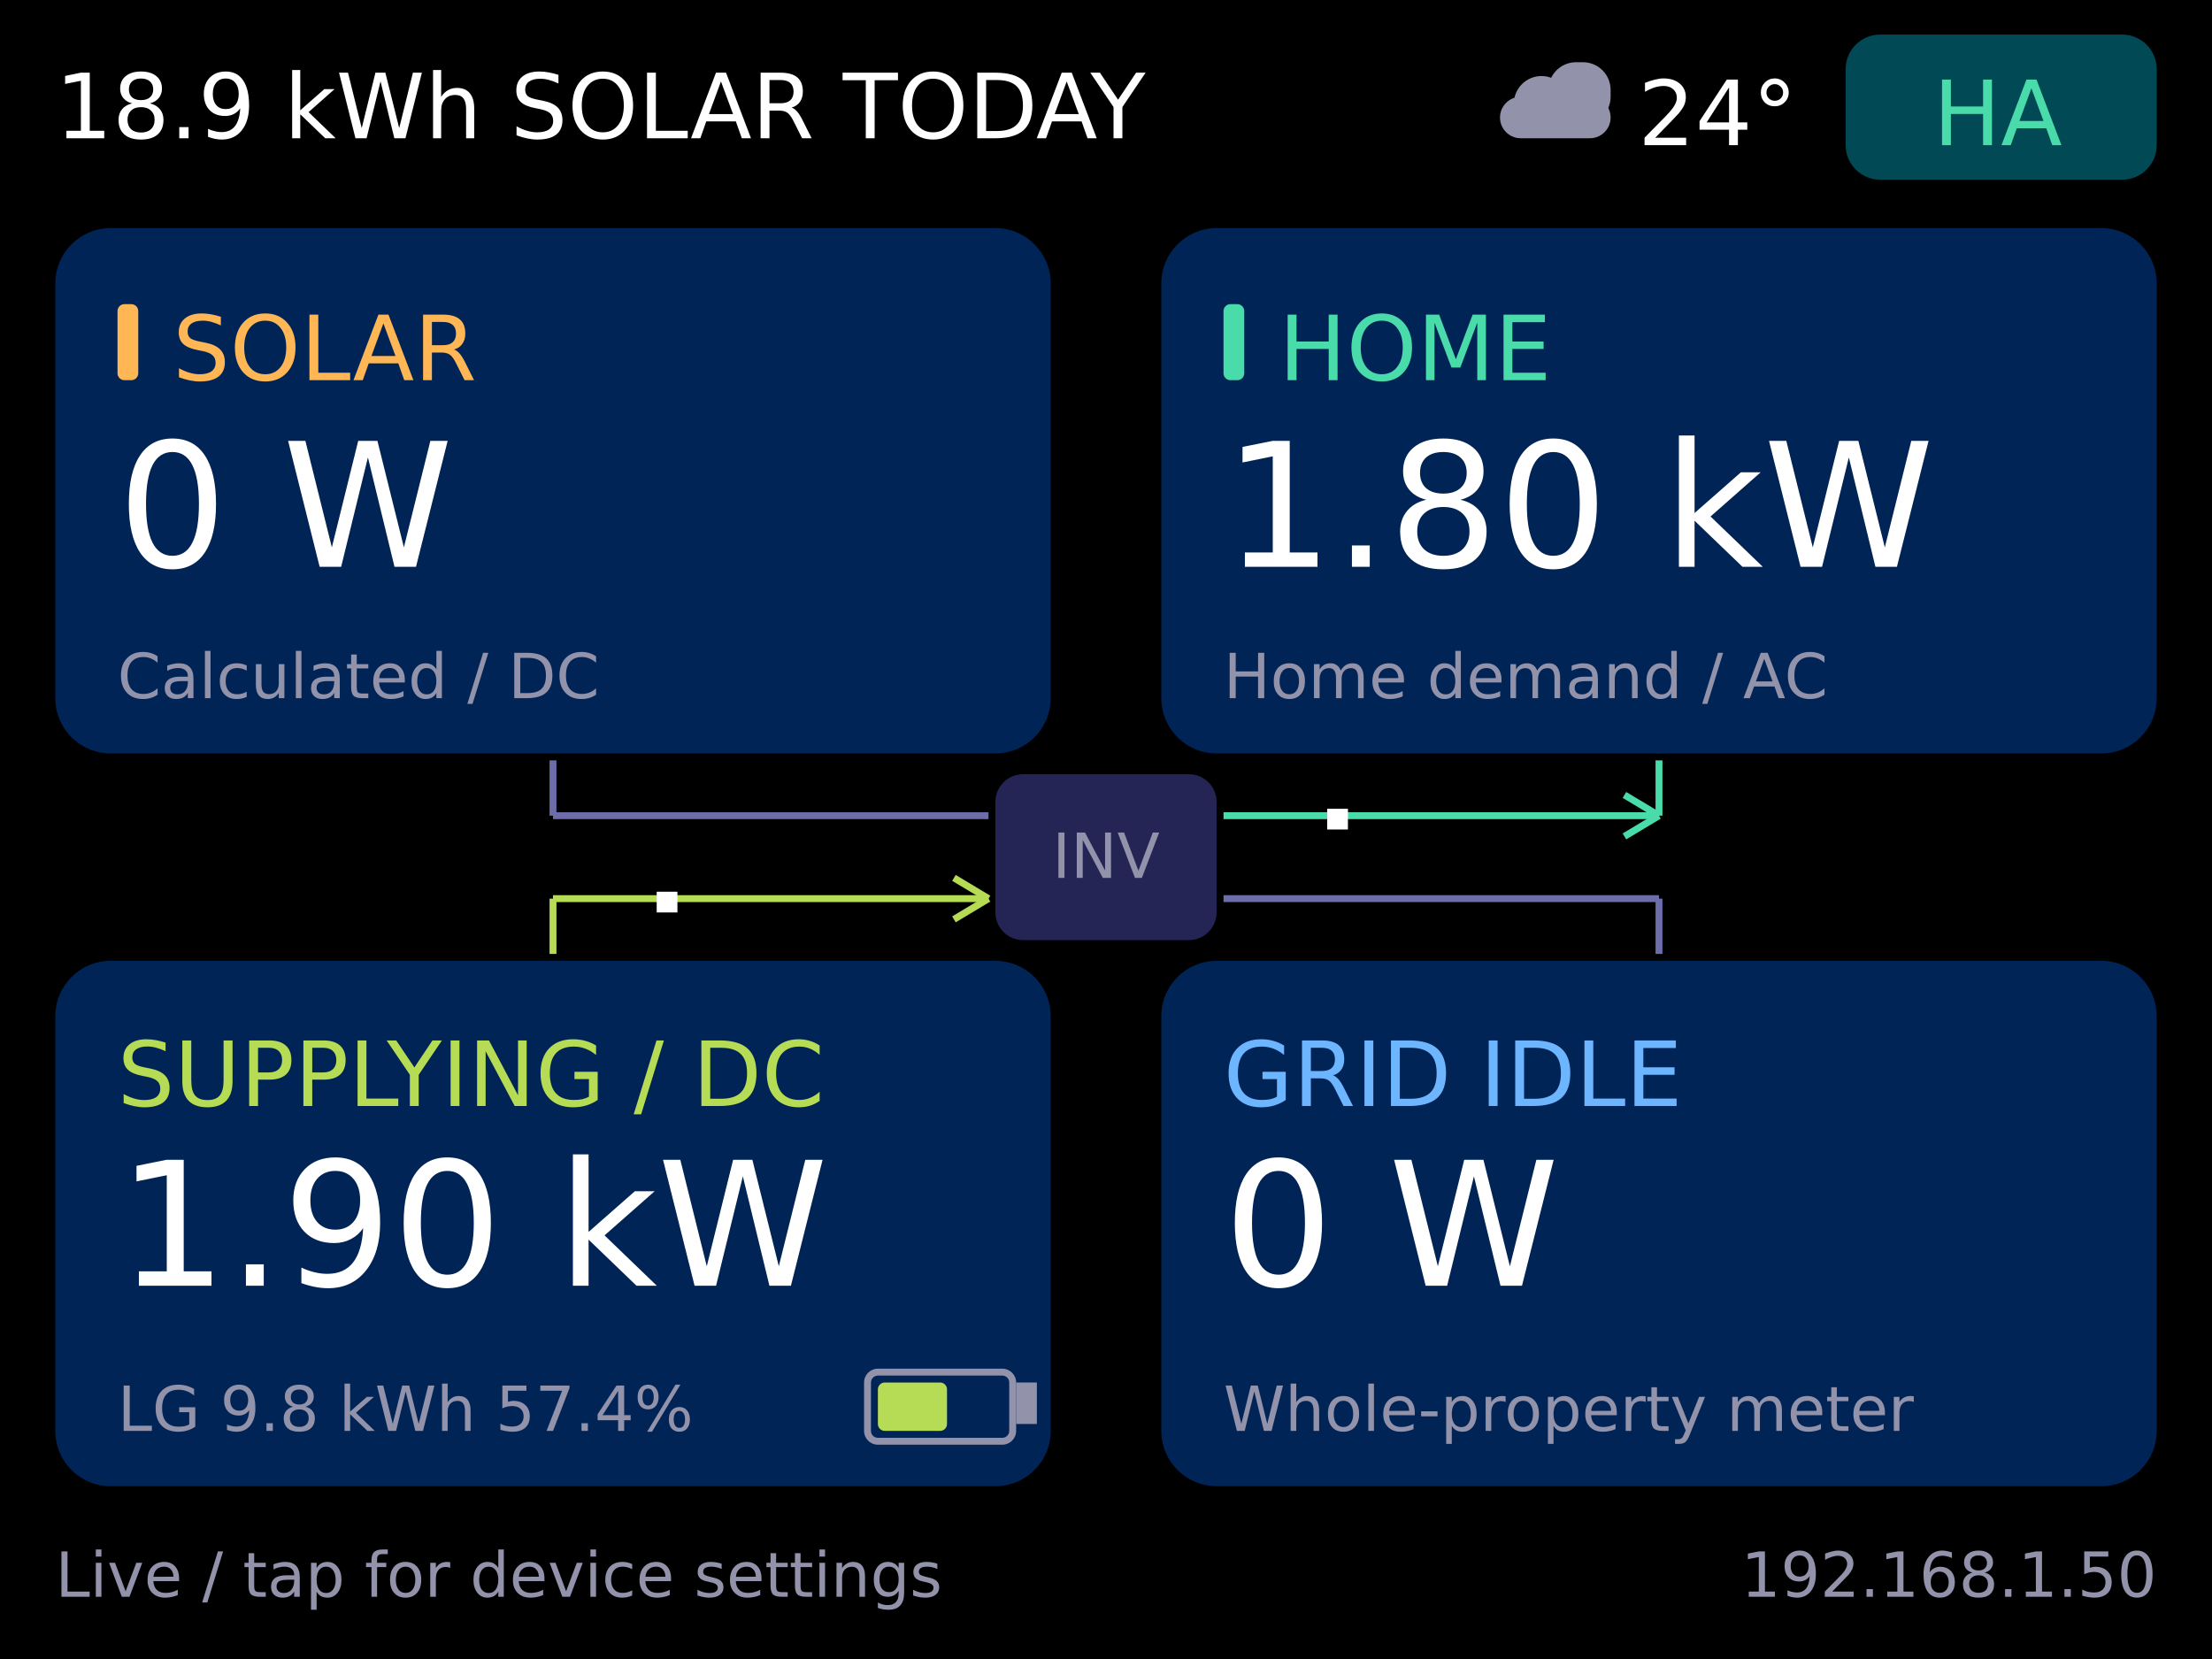
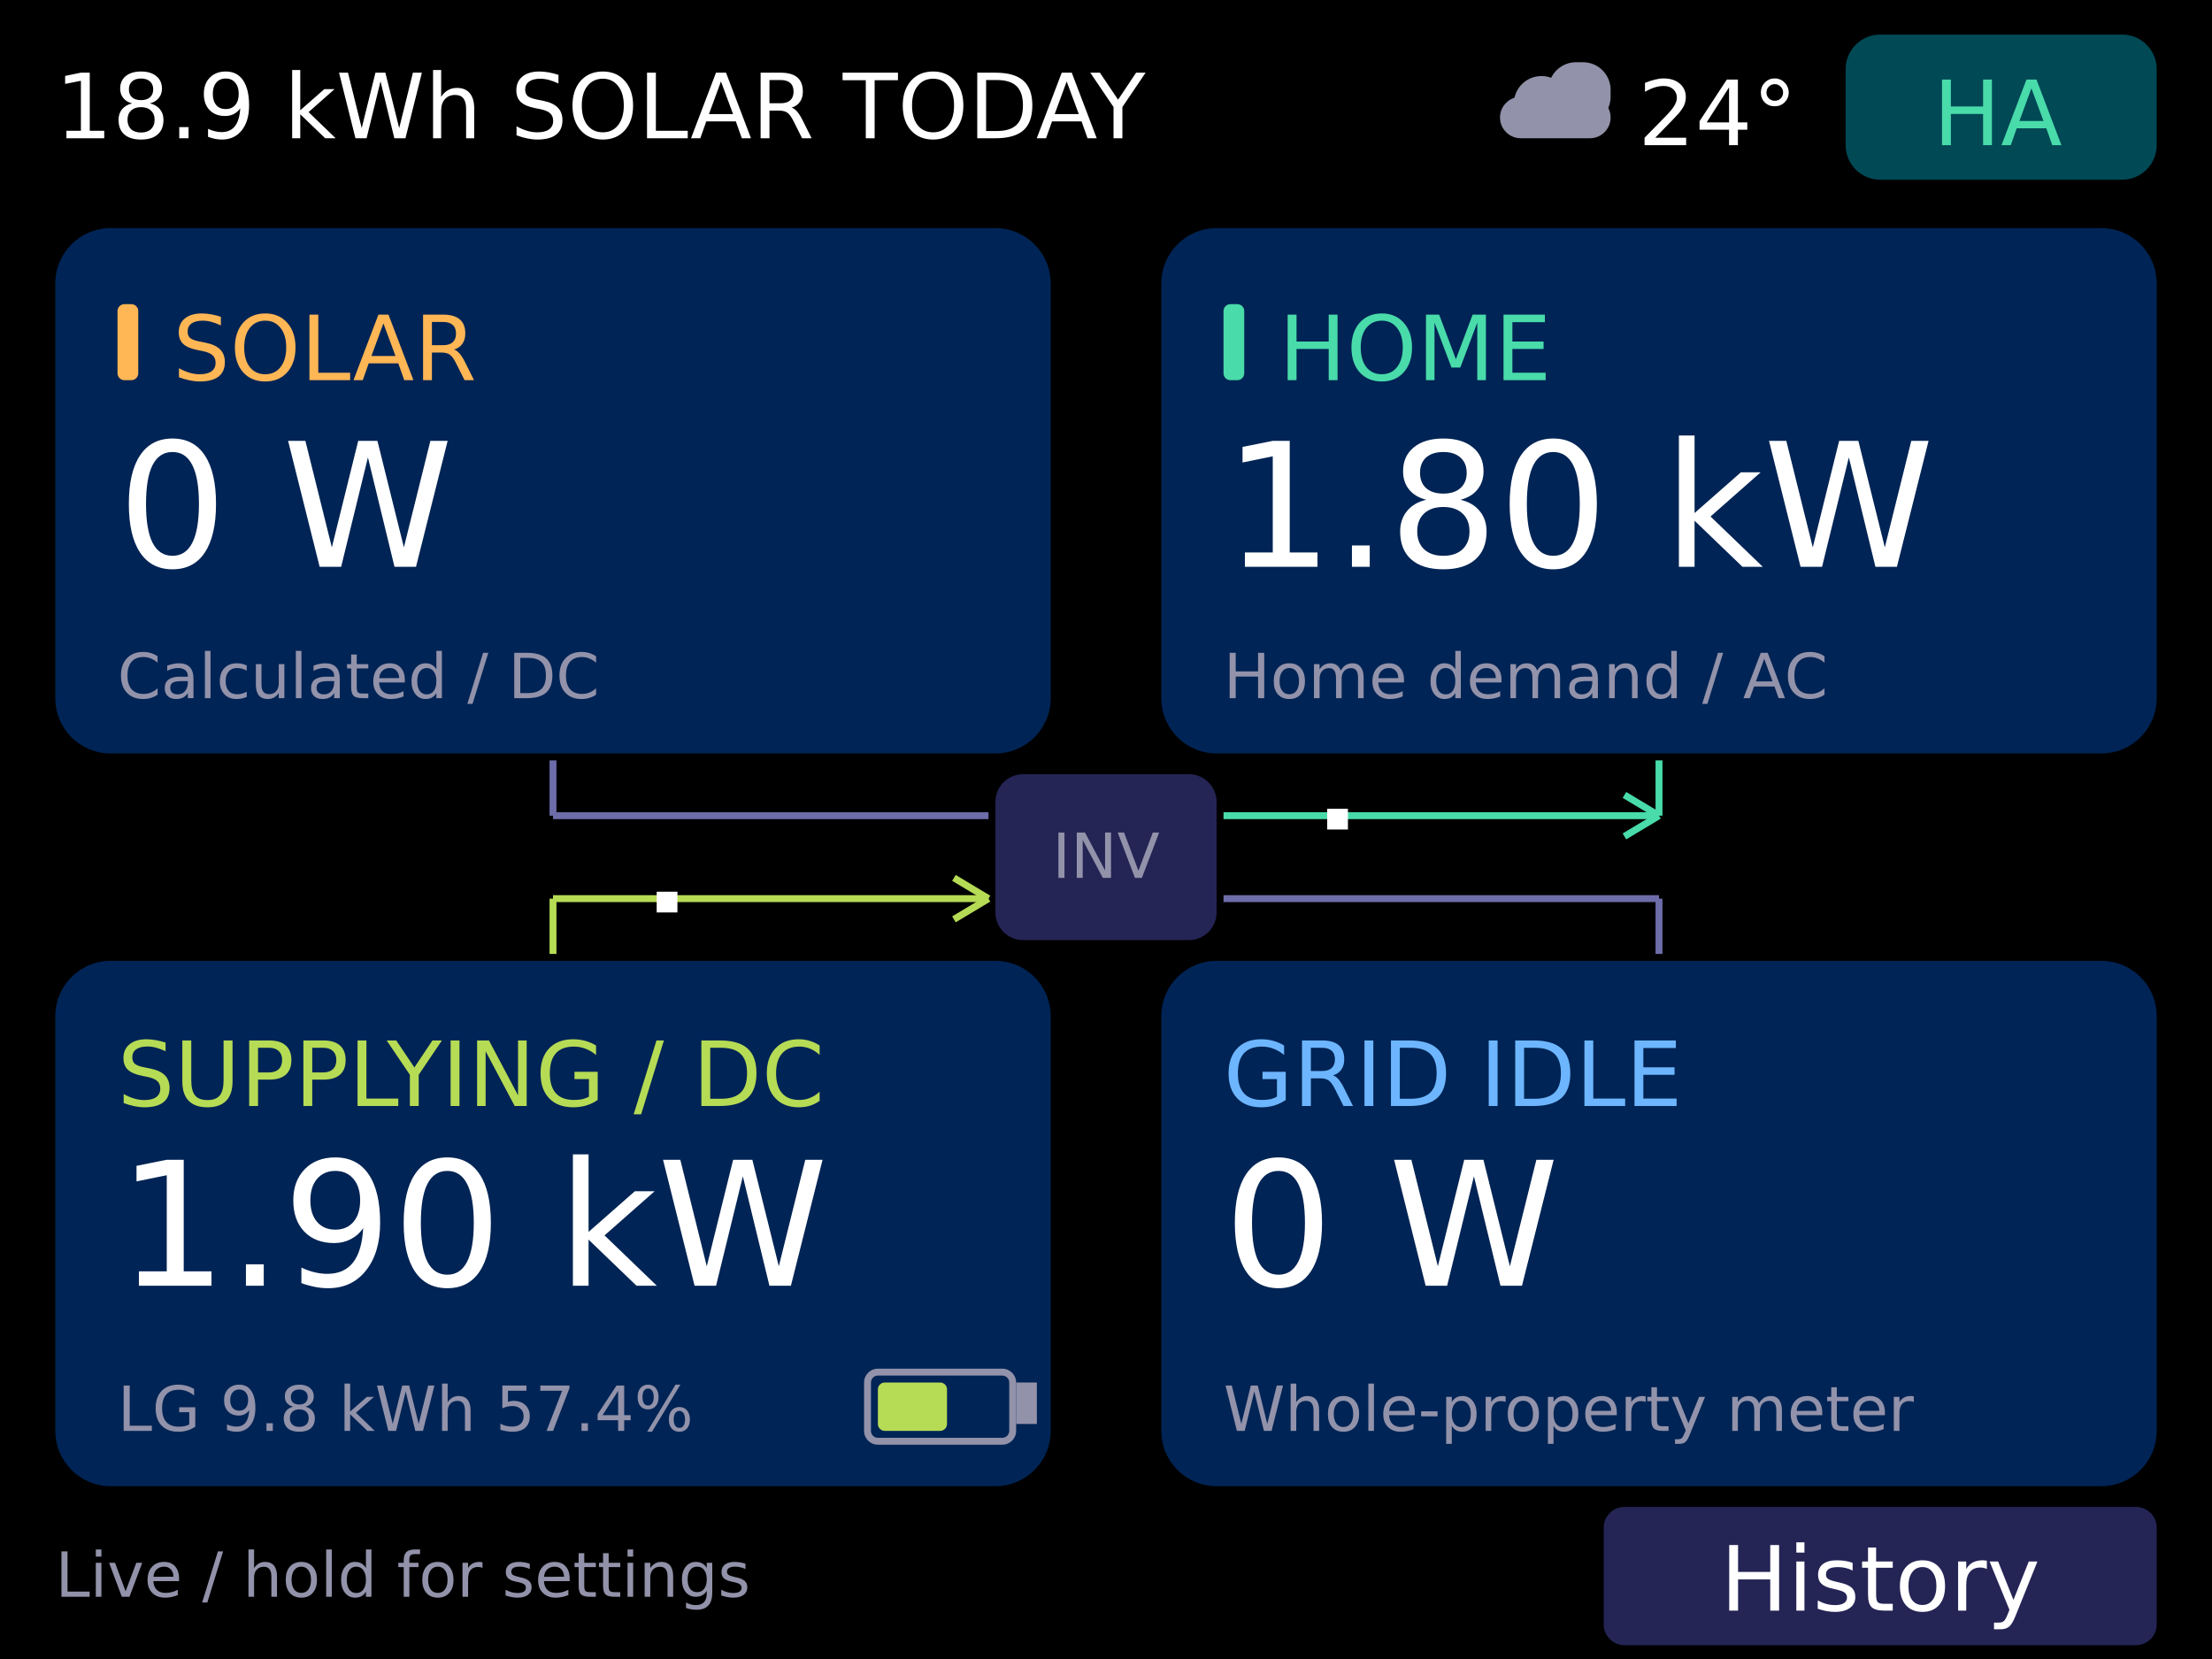
<svg xmlns="http://www.w3.org/2000/svg" width="960" height="720" viewBox="0 0 320 240">
  <style>text{font-family:DejaVu Sans,sans-serif}</style>
  <rect x="0" y="0" width="320" height="240" rx="0" fill="#000000" />
  <text x="8" y="20" font-size="13" text-anchor="start" fill="#ffffff">18.9 kWh SOLAR TODAY</text>
  <text x="260" y="21" font-size="13" text-anchor="end" fill="#ffffff">24°</text>
  <rect x="217" y="14" width="16" height="6" rx="3" fill="#9292aa" />
  <rect x="219" y="11" width="8" height="8" rx="4" fill="#9292aa" />
  <rect x="224" y="9" width="9" height="9" rx="4" fill="#9292aa" />
  <rect x="267" y="5" width="45" height="21" rx="5" fill="#004955" />
  <text x="289" y="21" font-size="13" text-anchor="middle" fill="#49dbaa">HA</text>
  <rect x="8" y="33" width="144" height="76" rx="8" fill="#002455" />
  <rect x="168" y="33" width="144" height="76" rx="8" fill="#002455" />
  <rect x="8" y="139" width="144" height="76" rx="8" fill="#002455" />
  <rect x="168" y="139" width="144" height="76" rx="8" fill="#002455" />
  <rect x="17" y="44" width="3" height="11" rx="1" fill="#ffb655" />
  <text x="25" y="55" font-size="13" text-anchor="start" fill="#ffb655">SOLAR</text>
  <text x="17" y="82" font-size="25" text-anchor="start" fill="#ffffff">0 W</text>
  <text x="17" y="101" font-size="9" text-anchor="start" fill="#9292aa">Calculated / DC</text>
  <rect x="177" y="44" width="3" height="11" rx="1" fill="#49dbaa" />
  <text x="185" y="55" font-size="13" text-anchor="start" fill="#49dbaa">HOME</text>
  <text x="177" y="82" font-size="25" text-anchor="start" fill="#ffffff">1.80 kW</text>
  <text x="177" y="101" font-size="9" text-anchor="start" fill="#9292aa">Home demand / AC</text>
  <text x="17" y="160" font-size="13" text-anchor="start" fill="#b6db55">SUPPLYING / DC</text>
  <text x="17" y="186" font-size="25" text-anchor="start" fill="#ffffff">1.90 kW</text>
  <text x="17" y="207" font-size="9" text-anchor="start" fill="#9292aa">LG 9.8 kWh  57.4%</text>
  <rect x="125" y="198" width="22" height="11" rx="2" fill="#9292aa" />
  <rect x="147" y="200" width="3" height="6" rx="0" fill="#9292aa" />
  <rect x="126" y="199" width="20" height="9" rx="1" fill="#002455" />
  <rect x="127" y="200" width="10" height="7" rx="1" fill="#b6db55" />
  <text x="177" y="160" font-size="13" text-anchor="start" fill="#6db6ff">GRID IDLE</text>
  <text x="177" y="186" font-size="25" text-anchor="start" fill="#ffffff">0 W</text>
  <text x="177" y="207" font-size="9" text-anchor="start" fill="#9292aa">Whole-property meter</text>
  <path d="M80 110 L80 118" fill="none" stroke="#6d6daa" />
  <path d="M80 118 L143 118" fill="none" stroke="#6d6daa" />
  <path d="M177 118 L240 118" fill="none" stroke="#49dbaa" />
  <path d="M240 118 L235 121" fill="none" stroke="#49dbaa" />
  <path d="M240 118 L235 115" fill="none" stroke="#49dbaa" />
  <rect x="192" y="117" width="3" height="3" rx="0" fill="#ffffff" />
  <path d="M240 118 L240 110" fill="none" stroke="#49dbaa" />
  <path d="M80 130 L80 138" fill="none" stroke="#b6db55" />
  <path d="M80 130 L143 130" fill="none" stroke="#b6db55" />
  <path d="M143 130 L138 133" fill="none" stroke="#b6db55" />
  <path d="M143 130 L138 127" fill="none" stroke="#b6db55" />
  <rect x="95" y="129" width="3" height="3" rx="0" fill="#ffffff" />
  <path d="M240 130 L240 138" fill="none" stroke="#6d6daa" />
  <path d="M240 130 L177 130" fill="none" stroke="#6d6daa" />
  <rect x="144" y="112" width="32" height="24" rx="4" fill="#242455" />
  <text x="160" y="127" font-size="9" text-anchor="middle" fill="#9292aa">INV</text>
-   <text x="8" y="231" font-size="9" text-anchor="start" fill="#9292aa">Live / tap for device settings</text>
-   <text x="312" y="231" font-size="9" text-anchor="end" fill="#9292aa">192.168.1.50</text>
+   <text x="8" y="231" font-size="9" text-anchor="start" fill="#9292aa">Live / hold for settings</text>
+   <rect x="232" y="218" width="80" height="20" rx="3" fill="#242455" />
+   <text x="272" y="233" font-size="13" text-anchor="middle" fill="#ffffff">History</text>
</svg>
